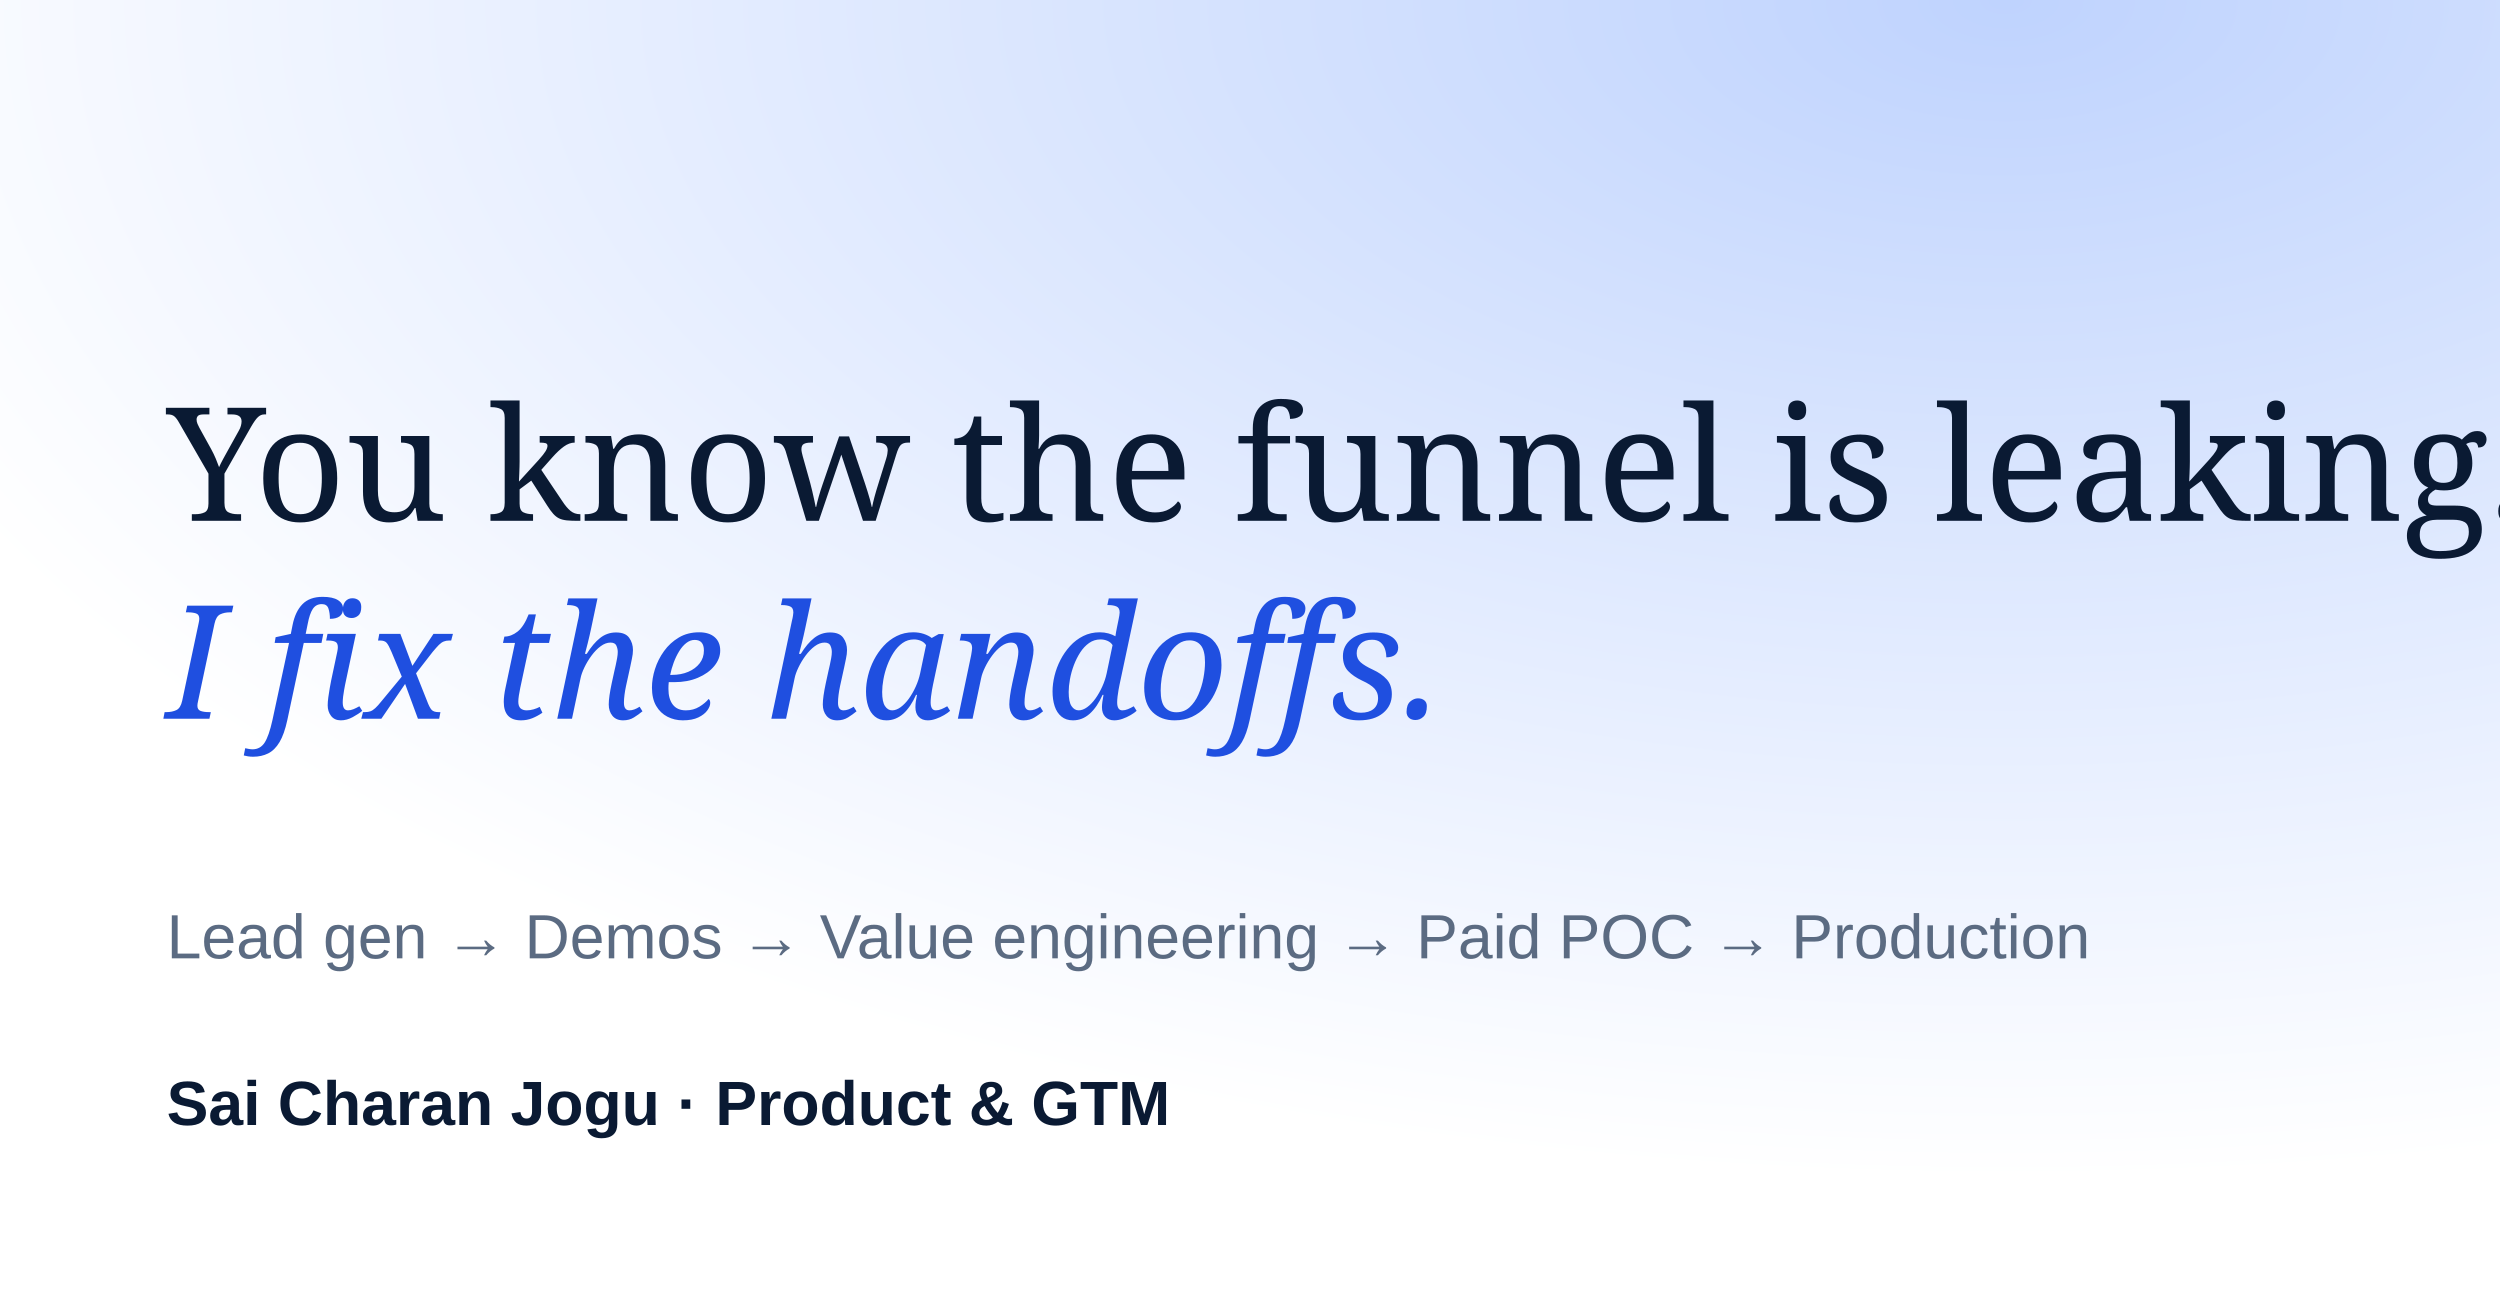
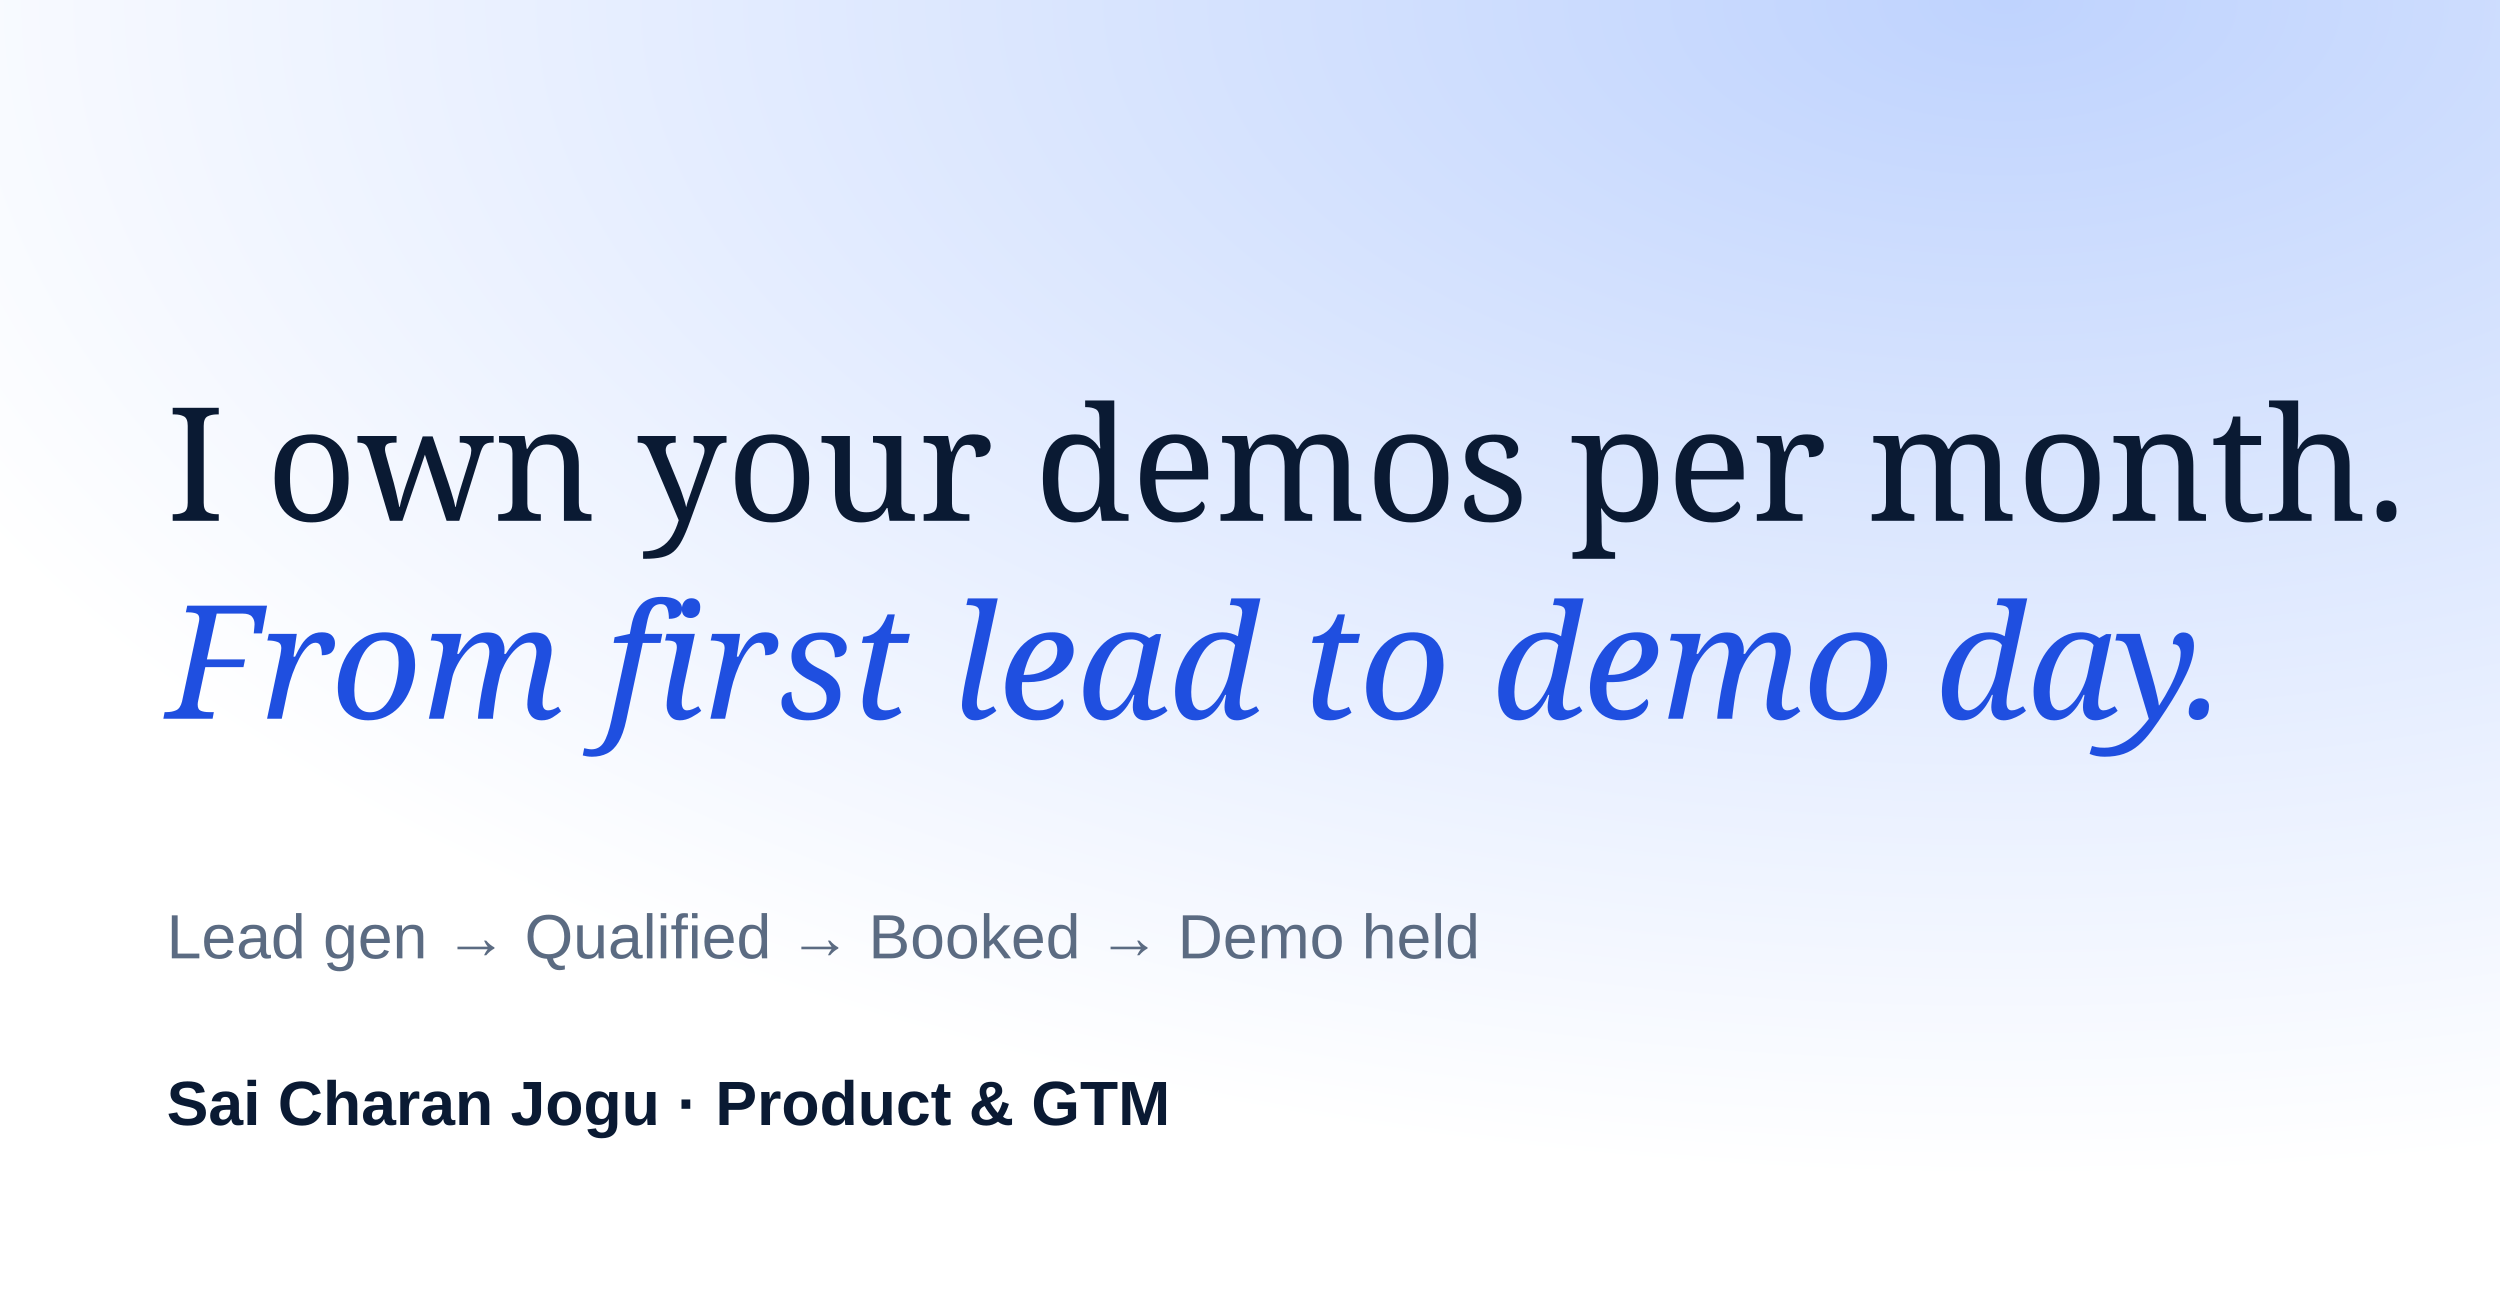
<svg xmlns="http://www.w3.org/2000/svg" width="1200" height="630" viewBox="0 0 1200 630">
  <defs>
    <radialGradient id="r" cx="0.8" cy="0" r="0.9">
      <stop offset="0" stop-color="#bfd3fe" />
      <stop offset="1" stop-color="#ffffff" />
    </radialGradient>
  </defs>
  <rect width="1200" height="630" fill="url(#r)" />
-   <text x="80" y="250" fill="#0a1a33" font-family="Georgia,serif" font-size="76">You know the funnel is leaking.</text>
-   <text x="80" y="345" fill="#1f4fe0" font-family="Georgia,serif" font-style="italic" font-size="76">I fix the handoffs.</text>
-   <text x="80" y="460" fill="#5b6b82" font-family="Arial" font-size="30">Lead gen → Demos → Value engineering → Paid POC → Production</text>
+   <text x="80" y="250" fill="#0a1a33" font-family="Georgia,serif" font-size="76">I own your demos per month.</text>
+   <text x="80" y="345" fill="#1f4fe0" font-family="Georgia,serif" font-style="italic" font-size="76">From first lead to demo day.</text>
+   <text x="80" y="460" fill="#5b6b82" font-family="Arial" font-size="30">Lead gen → Qualified → Booked → Demo held</text>
  <text x="80" y="540" fill="#0a1a33" font-family="Arial" font-size="30" font-weight="600">Sai Charan Jogu · Product &amp; GTM</text>
</svg>
